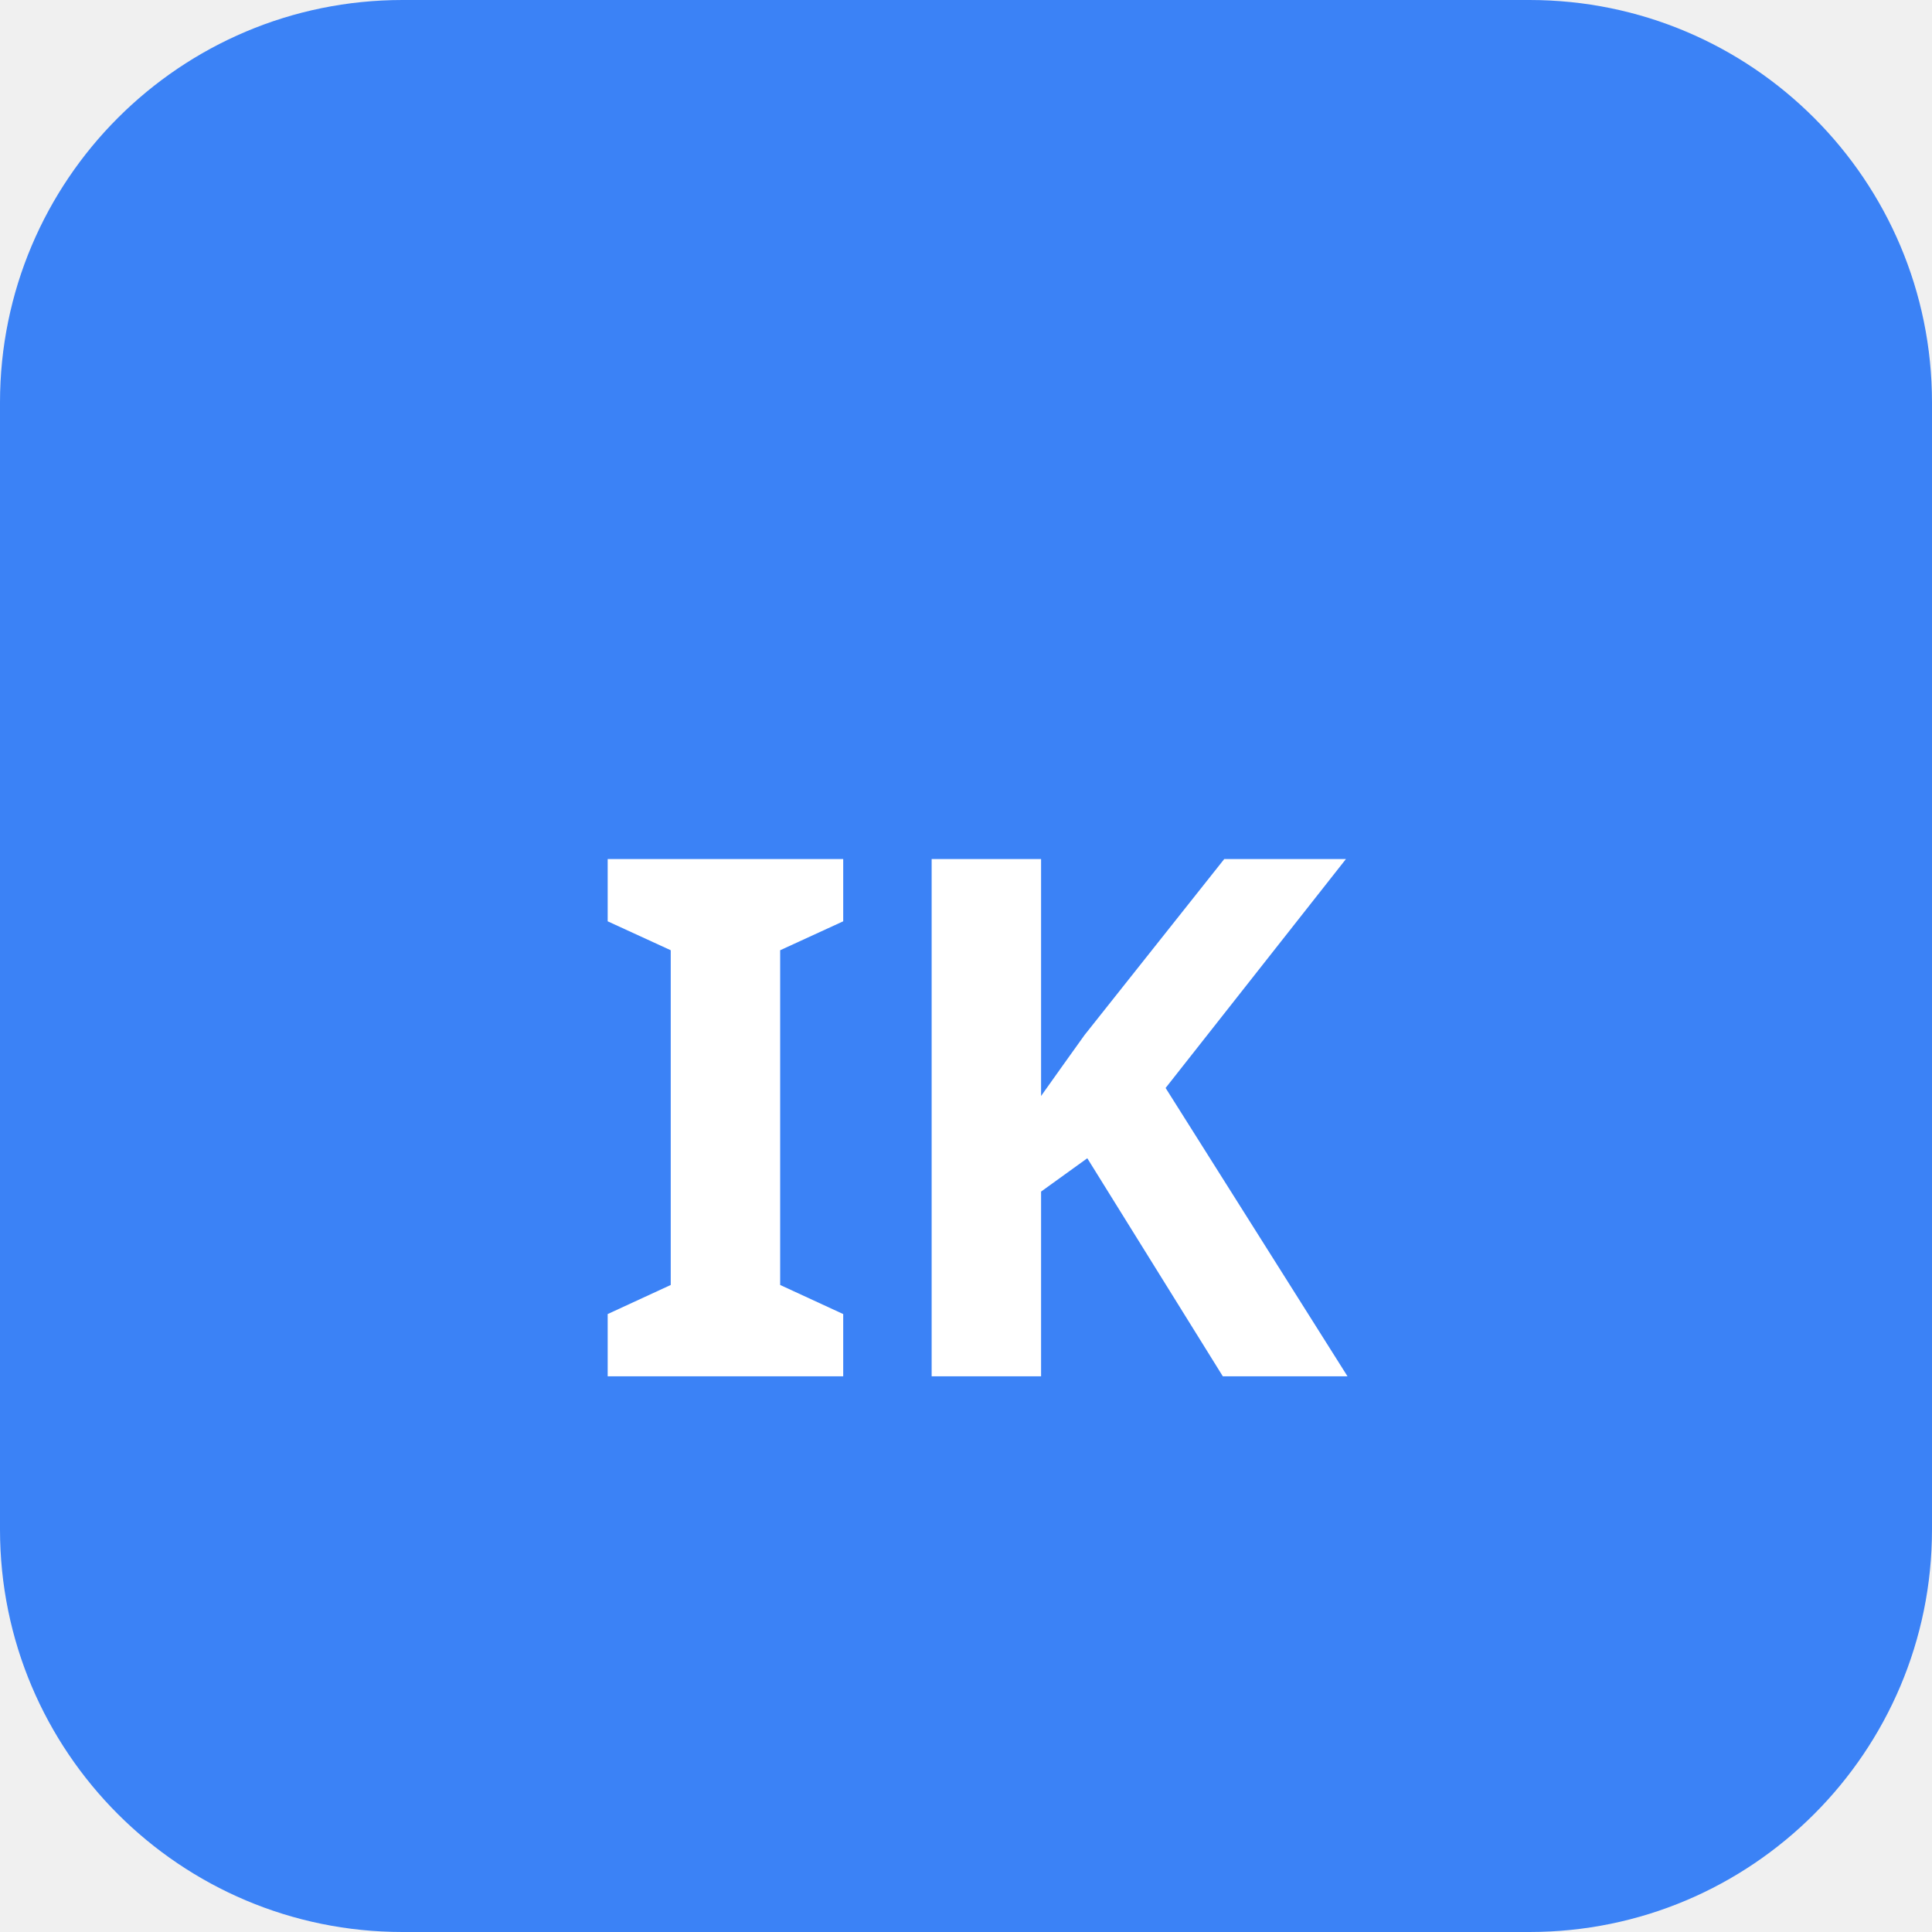
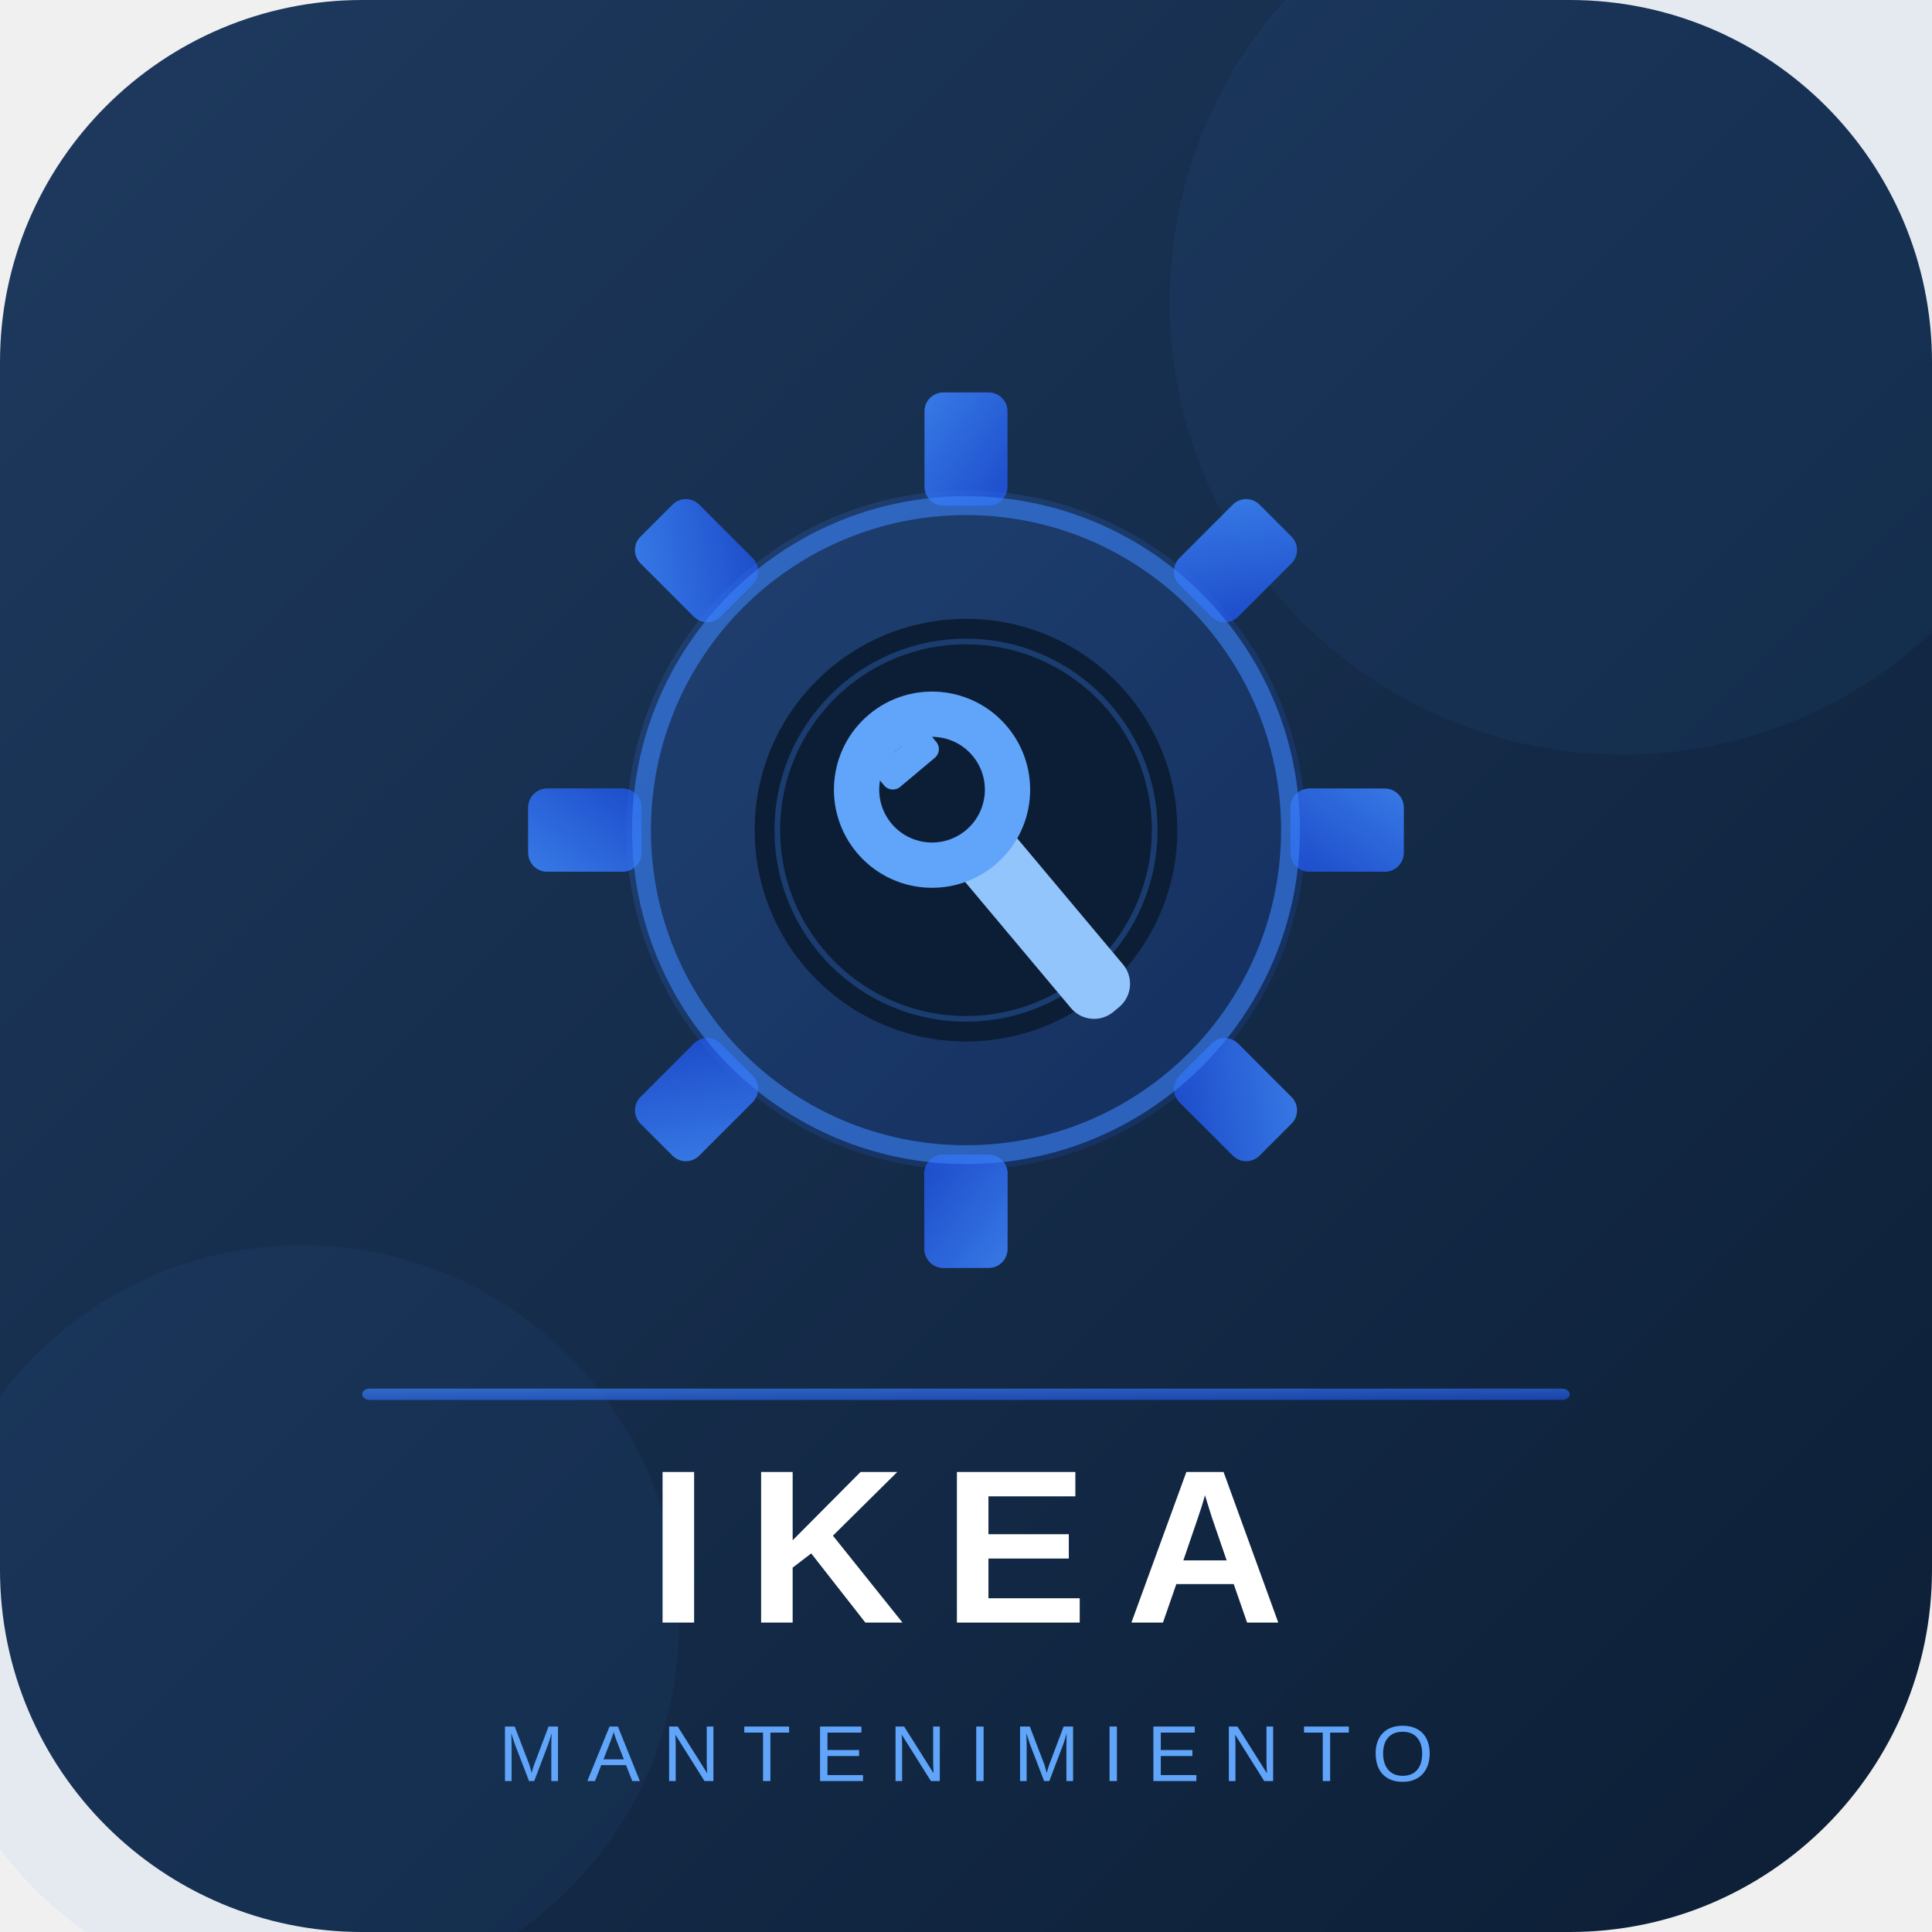
- <svg xmlns="http://www.w3.org/2000/svg" viewBox="0 0 192 192" width="192" height="192">
-   <rect width="192" height="192" rx="40" fill="#3B82F6" />
-   <text x="50%" y="58%" dominant-baseline="middle" text-anchor="middle" fill="white" font-family="system-ui,sans-serif" font-weight="bold" font-size="72">IK</text>
+ <svg xmlns="http://www.w3.org/2000/svg" viewBox="0 0 512 512" width="512" height="512">
+   <defs>
+     <linearGradient id="bg" x1="0%" y1="0%" x2="100%" y2="100%">
+       <stop offset="0%" style="stop-color:#1e3a5f" />
+       <stop offset="100%" style="stop-color:#0c1e35" />
+     </linearGradient>
+     <linearGradient id="blue" x1="0%" y1="0%" x2="100%" y2="100%">
+       <stop offset="0%" style="stop-color:#3b82f6" />
+       <stop offset="100%" style="stop-color:#1d4ed8" />
+     </linearGradient>
+   </defs>
+   <rect width="512" height="512" rx="96" fill="url(#bg)" />
+   <circle cx="430" cy="80" r="120" fill="#3b82f6" opacity="0.06" />
+   <circle cx="80" cy="430" r="100" fill="#3b82f6" opacity="0.06" />
+   <g transform="translate(256,220)">
+     <g fill="url(#blue)" opacity="0.9">
+       <rect x="-11" y="-116" width="22" height="30" rx="5" />
+       <rect x="-11" y="86" width="22" height="30" rx="5" />
+       <rect x="86" y="-11" width="30" height="22" rx="5" />
+       <rect x="-116" y="-11" width="30" height="22" rx="5" />
+       <rect x="-11" y="-116" width="22" height="30" rx="5" transform="rotate(45)" />
+       <rect x="-11" y="-116" width="22" height="30" rx="5" transform="rotate(90)" />
+       <rect x="-11" y="-116" width="22" height="30" rx="5" transform="rotate(135)" />
+       <rect x="-11" y="-116" width="22" height="30" rx="5" transform="rotate(180)" />
+       <rect x="-11" y="-116" width="22" height="30" rx="5" transform="rotate(225)" />
+       <rect x="-11" y="-116" width="22" height="30" rx="5" transform="rotate(270)" />
+       <rect x="-11" y="-116" width="22" height="30" rx="5" transform="rotate(315)" />
+     </g>
+     <circle r="90" fill="url(#blue)" opacity="0.18" />
+     <circle r="86" fill="none" stroke="#3b82f6" stroke-width="5" opacity="0.6" />
+     <circle r="56" fill="#0c1e35" />
+     <circle r="50" fill="none" stroke="#3b82f6" stroke-width="1.5" opacity="0.3" />
+   </g>
+   <g transform="translate(256,220)">
+     <g transform="rotate(-40)">
+       <rect x="-9" y="2" width="18" height="60" rx="8" fill="#93c5fd" />
+       <circle cx="0" cy="-14" r="26" fill="#60a5fa" />
+       <circle cx="0" cy="-14" r="14" fill="#0c1e35" />
+       <rect x="-9" y="-28" width="18" height="8" rx="3" fill="#60a5fa" />
+     </g>
+   </g>
+   <rect x="96" y="368" width="320" height="3" rx="2" fill="url(#blue)" opacity="0.7" />
+   <text x="256" y="430" text-anchor="middle" font-family="'Arial Black','Arial',system-ui,sans-serif" font-weight="900" font-size="58" fill="#ffffff" letter-spacing="10">IKEA</text>
+   <text x="256" y="472" text-anchor="middle" font-family="'Arial',system-ui,sans-serif" font-weight="400" font-size="21" fill="#60a5fa" letter-spacing="6">MANTENIMIENTO</text>
</svg>
